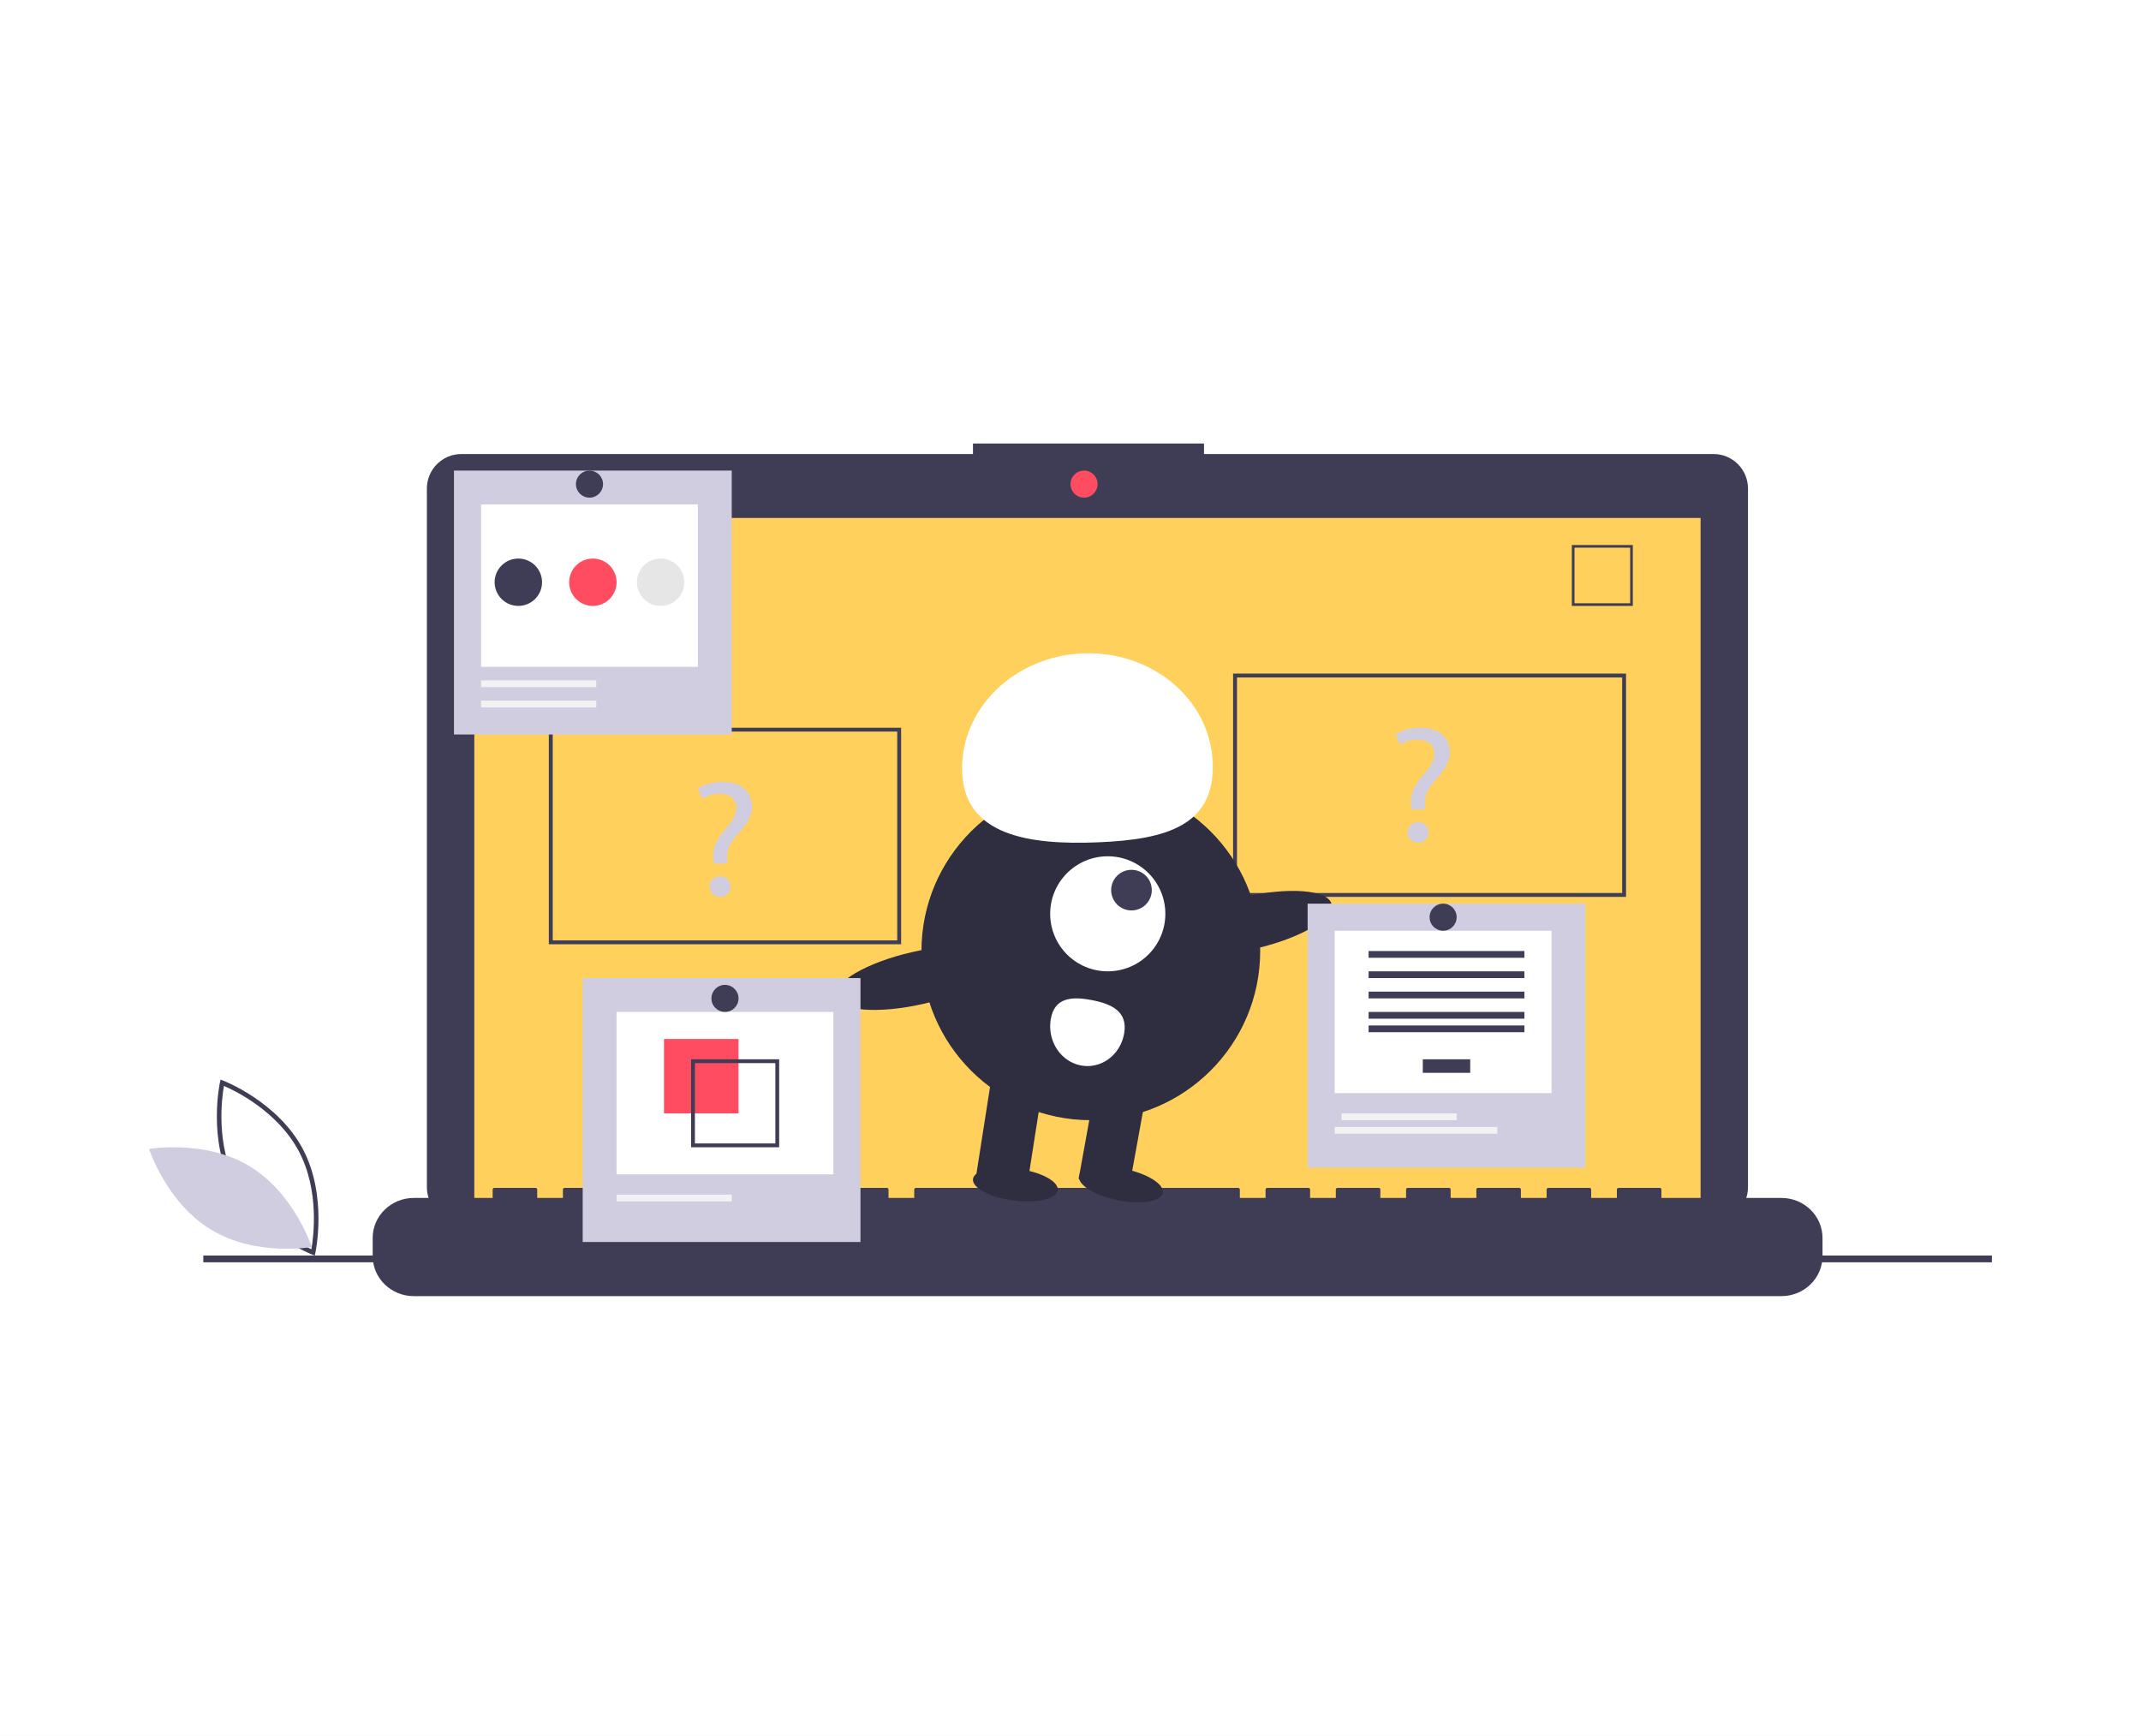
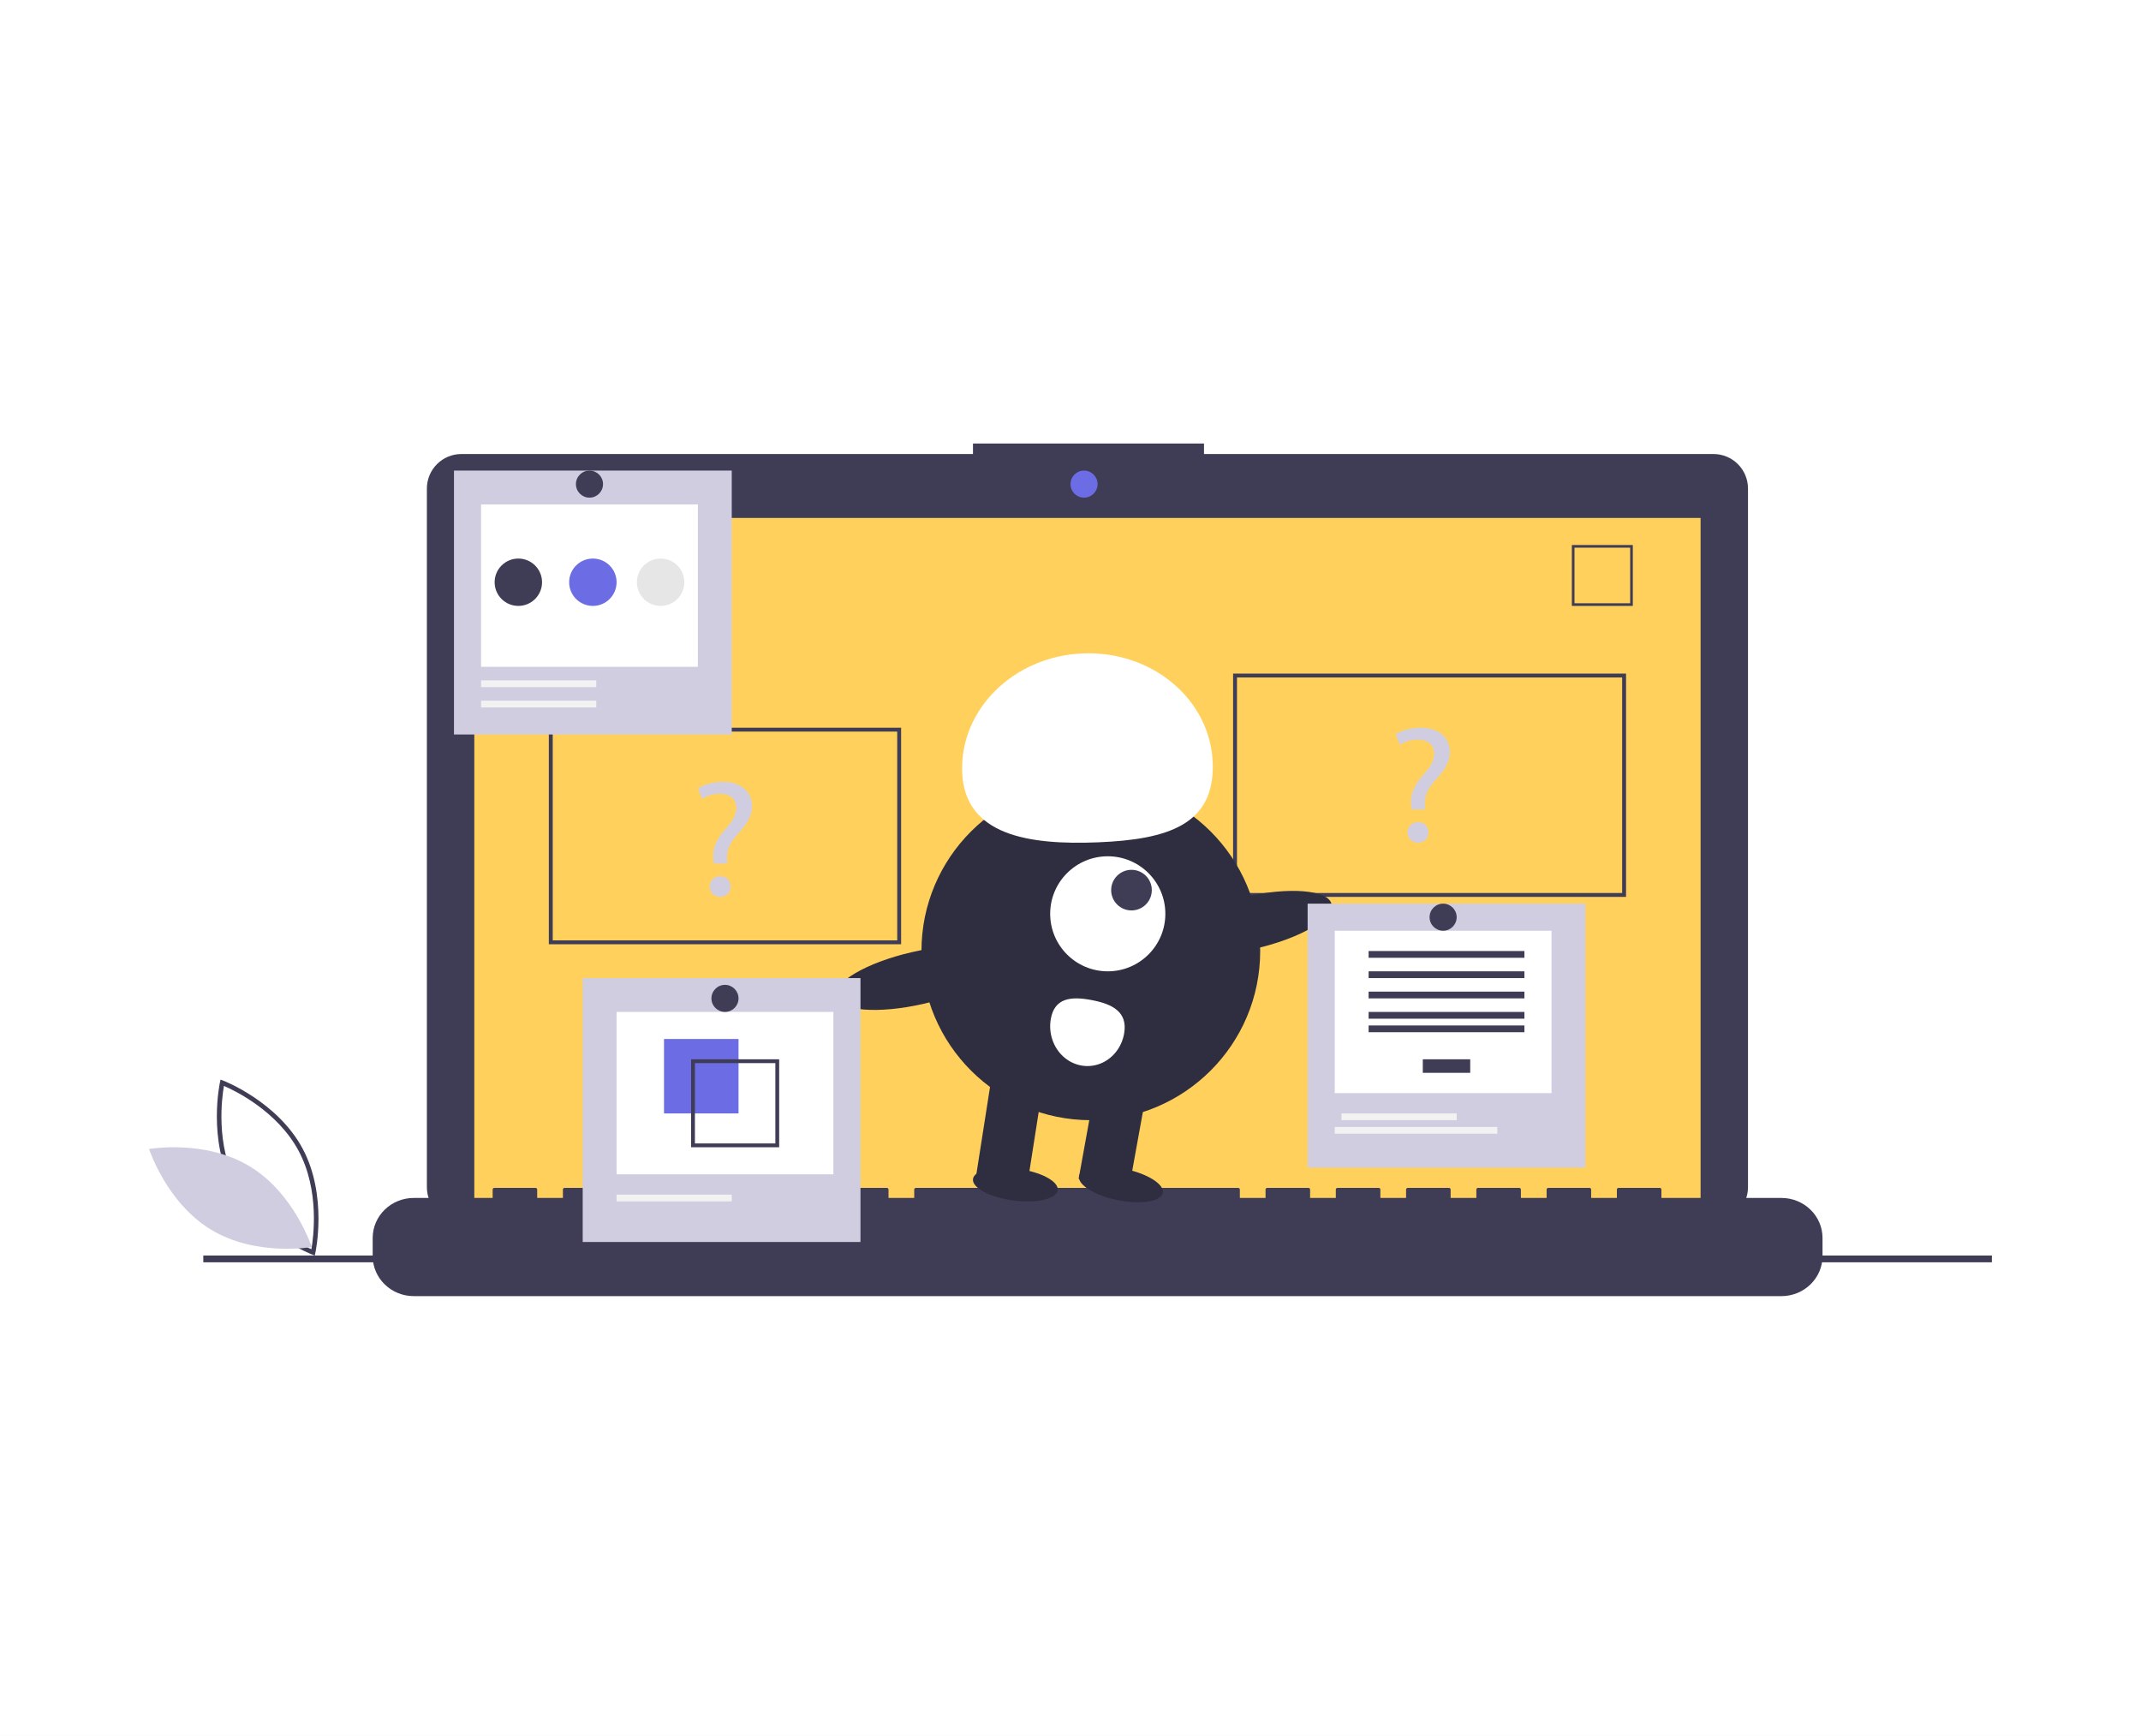
<svg xmlns="http://www.w3.org/2000/svg" width="560px" height="454px" viewBox="0 0 560 454" version="1.1">
  <g id="Agency-2" stroke="none" stroke-width="1" fill="none" fill-rule="evenodd">
    <g id="Agency-1" transform="translate(-172, -1602)">
      <g id="6" transform="translate(172, 1602)">
        <rect id="Rectangle-Copy-16" fill="#FFFFFF" x="0" y="0" width="560" height="454" />
        <g id="undraw_online_test_gba7" transform="translate(39, 116)" fill-rule="nonzero">
          <path d="M43.33,212.381 L42.686,212.138 C42.545,212.084 28.467,206.652 21.873,194.336 C15.278,182.018 18.507,167.189 18.54,167.04 L18.692,166.365 L19.336,166.608 C19.477,166.662 33.555,172.094 40.15,184.41 C46.744,196.728 43.515,211.558 43.482,211.706 L43.33,212.381 Z M22.929,193.762 C28.504,204.176 39.629,209.514 42.448,210.733 C42.983,207.69 44.664,195.387 39.094,184.984 C33.524,174.581 22.394,169.235 19.575,168.013 C19.038,171.057 17.358,183.359 22.929,193.762 Z" id="Shape" fill="#3F3D56" />
          <path d="M26.262,189.017 C38.006,196.094 42.529,210.151 42.529,210.151 C42.529,210.151 28.011,212.734 16.267,205.657 C4.523,198.58 0,184.523 0,184.523 C0,184.523 14.518,181.941 26.262,189.017 Z" id="Path" fill="#D0CDE1" />
          <path d="M409.191,2.75 L275.92,2.75 L275.92,0 L215.49,0 L215.49,2.75 L81.669,2.75 C79.278,2.75 76.985,3.701 75.295,5.394 C73.604,7.087 72.654,9.383 72.654,11.777 L72.654,194.505 C72.654,199.49 76.69,203.532 81.669,203.532 L409.191,203.532 C411.582,203.532 413.875,202.581 415.566,200.888 C417.256,199.195 418.206,196.899 418.206,194.505 L418.206,11.777 C418.206,9.383 417.256,7.087 415.566,5.394 C413.875,3.701 411.582,2.75 409.191,2.75 Z" id="Path" fill="#3F3D56" />
          <rect id="Rectangle" fill="#FFD15C" x="85.059" y="19.468" width="320.743" height="180.524" />
-           <ellipse id="Oval" fill="#FF4C60" cx="244.544" cy="10.619" rx="3.544" ry="3.54" />
+           <ellipse id="Oval" fill="#6C6CE5" cx="244.544" cy="10.619" rx="3.544" ry="3.54" />
          <path d="M388.081,42.476 L372.132,42.476 L372.132,26.548 L388.081,26.548 L388.081,42.476 Z M372.826,41.784 L387.387,41.784 L387.387,27.24 L372.826,27.24 L372.826,41.784 Z" id="Shape" fill="#3F3D56" />
          <path d="M426.94,197.32 L395.563,197.32 L395.563,195.119 C395.563,195.003 395.516,194.892 395.432,194.81 C395.348,194.729 395.234,194.683 395.115,194.683 L384.357,194.683 C384.238,194.683 384.124,194.729 384.04,194.81 C383.956,194.892 383.908,195.003 383.908,195.119 L383.908,197.32 L377.185,197.32 L377.185,195.119 C377.185,195.003 377.137,194.892 377.053,194.81 C376.969,194.729 376.855,194.683 376.736,194.683 L365.978,194.683 C365.859,194.683 365.745,194.729 365.661,194.81 C365.577,194.892 365.53,195.003 365.53,195.119 L365.53,197.32 L358.806,197.32 L358.806,195.119 C358.806,195.003 358.759,194.892 358.675,194.81 C358.591,194.729 358.477,194.683 358.358,194.683 L347.6,194.683 C347.481,194.683 347.367,194.729 347.283,194.81 C347.199,194.892 347.152,195.003 347.152,195.119 L347.152,197.32 L340.428,197.32 L340.428,195.119 C340.428,195.003 340.381,194.892 340.297,194.81 C340.213,194.729 340.099,194.683 339.98,194.683 L329.222,194.683 C329.103,194.683 328.989,194.729 328.905,194.81 C328.821,194.892 328.773,195.003 328.773,195.119 L328.773,197.32 L322.05,197.32 L322.05,195.119 C322.05,195.003 322.002,194.892 321.918,194.81 C321.834,194.729 321.72,194.683 321.601,194.683 L310.843,194.683 C310.725,194.683 310.611,194.729 310.526,194.81 C310.442,194.892 310.395,195.003 310.395,195.119 L310.395,197.32 L303.671,197.32 L303.671,195.119 C303.671,195.003 303.624,194.892 303.54,194.81 C303.456,194.729 303.342,194.683 303.223,194.683 L292.465,194.683 C292.346,194.683 292.232,194.729 292.148,194.81 C292.064,194.892 292.017,195.003 292.017,195.119 L292.017,197.32 L285.293,197.32 L285.293,195.119 C285.293,195.003 285.246,194.892 285.162,194.81 C285.078,194.729 284.964,194.683 284.845,194.683 L200.574,194.683 C200.455,194.683 200.341,194.729 200.257,194.81 C200.173,194.892 200.125,195.003 200.125,195.119 L200.125,197.32 L193.402,197.32 L193.402,195.119 C193.402,195.003 193.354,194.892 193.27,194.81 C193.186,194.729 193.072,194.683 192.953,194.683 L182.195,194.683 C182.076,194.683 181.962,194.729 181.878,194.81 C181.794,194.892 181.747,195.003 181.747,195.119 L181.747,197.32 L175.023,197.32 L175.023,195.119 C175.023,195.003 174.976,194.892 174.892,194.81 C174.808,194.729 174.694,194.683 174.575,194.683 L163.817,194.683 C163.698,194.683 163.584,194.729 163.5,194.81 C163.416,194.892 163.369,195.003 163.369,195.119 L163.369,197.32 L156.645,197.32 L156.645,195.119 C156.645,195.003 156.598,194.892 156.514,194.81 C156.43,194.729 156.316,194.683 156.197,194.683 L145.439,194.683 C145.32,194.683 145.206,194.729 145.122,194.81 C145.038,194.892 144.99,195.003 144.99,195.119 L144.99,197.32 L138.267,197.32 L138.267,195.119 C138.267,195.003 138.219,194.892 138.135,194.81 C138.051,194.729 137.937,194.683 137.818,194.683 L127.06,194.683 C126.942,194.683 126.827,194.729 126.743,194.81 C126.659,194.892 126.612,195.003 126.612,195.119 L126.612,197.32 L119.888,197.32 L119.888,195.119 C119.888,195.003 119.841,194.892 119.757,194.81 C119.673,194.729 119.559,194.683 119.44,194.683 L108.682,194.683 C108.563,194.683 108.449,194.729 108.365,194.81 C108.281,194.892 108.234,195.003 108.234,195.119 L108.234,197.32 L101.51,197.32 L101.51,195.119 C101.51,195.003 101.463,194.892 101.379,194.81 C101.295,194.729 101.181,194.683 101.062,194.683 L90.304,194.683 C90.185,194.683 90.071,194.729 89.987,194.81 C89.903,194.892 89.856,195.003 89.856,195.119 L89.856,197.32 L69.236,197.32 C63.294,197.32 58.478,202.008 58.478,207.792 L58.478,212.528 C58.478,218.311 63.294,223 69.236,223 L426.94,223 C432.882,223 437.699,218.311 437.699,212.528 L437.699,207.792 C437.699,202.008 432.882,197.32 426.94,197.32 Z" id="Path" fill="#3F3D56" />
          <rect id="Rectangle" fill="#3F3D56" x="14.176" y="212.381" width="467.824" height="1.77" />
          <path d="M386.309,118.579 L283.529,118.579 L283.529,60.175 L386.309,60.175 L386.309,118.579 Z M284.547,117.564 L385.291,117.564 L385.291,61.19 L284.547,61.19 L284.547,117.564 Z" id="Shape" fill="#3F3D56" />
          <path d="M196.699,130.968 L104.551,130.968 L104.551,74.333 L196.699,74.333 L196.699,130.968 Z M105.575,129.957 L195.675,129.957 L195.675,75.345 L105.575,75.345 L105.575,129.957 Z" id="Shape" fill="#3F3D56" />
          <path d="M147.653,109.847 L147.561,108.723 C147.287,106.389 148.11,103.838 150.396,101.245 C152.454,98.953 153.598,97.268 153.598,95.322 C153.598,93.118 152.134,91.648 149.253,91.605 C147.605,91.598 145.995,92.066 144.634,92.945 L143.537,90.221 C145.046,89.184 147.653,88.492 150.076,88.492 C155.335,88.492 157.713,91.562 157.713,94.847 C157.713,97.786 155.975,99.905 153.78,102.368 C151.768,104.616 151.037,106.518 151.174,108.723 L151.219,109.847 L147.653,109.847 Z M146.647,115.899 C146.597,115.186 146.865,114.486 147.386,113.968 C147.908,113.451 148.634,113.163 149.39,113.176 C150.991,113.176 152.089,114.299 152.089,115.899 C152.13,116.843 151.62,117.733 150.761,118.217 C149.903,118.7 148.832,118.7 147.974,118.217 C147.115,117.733 146.605,116.843 146.647,115.899 L146.647,115.899 Z" id="Shape" fill="#D0CDE1" />
          <path d="M330.175,95.688 L330.083,94.564 C329.809,92.23 330.632,89.679 332.918,87.086 C334.976,84.795 336.12,83.109 336.12,81.164 C336.12,78.959 334.656,77.489 331.775,77.446 C330.127,77.44 328.517,77.907 327.156,78.786 L326.059,76.063 C327.568,75.025 330.175,74.333 332.598,74.333 C337.857,74.333 340.235,77.403 340.235,80.688 C340.235,83.628 338.497,85.746 336.302,88.21 C334.29,90.457 333.559,92.36 333.696,94.564 L333.742,95.688 L330.175,95.688 Z M329.169,101.74 C329.119,101.027 329.387,100.327 329.909,99.81 C330.43,99.292 331.157,99.005 331.912,99.017 C333.513,99.017 334.611,100.141 334.611,101.74 C334.652,102.685 334.142,103.574 333.284,104.058 C332.425,104.542 331.355,104.542 330.496,104.058 C329.637,103.574 329.127,102.685 329.169,101.74 L329.169,101.74 Z" id="Shape" fill="#D0CDE1" />
          <ellipse id="Oval" fill="#2F2E41" cx="246.316" cy="132.738" rx="44.301" ry="44.246" />
          <polygon id="Path" fill="#2F2E41" points="229.572 194.683 216.191 192.282 220.531 164.595 233.912 166.996" />
          <polygon id="Rectangle" fill="#2F2E41" transform="translate(251.8691, 181.7079) rotate(10.26106) translate(-251.8691, -181.7079) " points="245.163 169.697 258.577 169.696 258.575 193.719 245.161 193.72" />
          <ellipse id="Oval" fill="#2F2E41" transform="translate(254.1933, 193.7983) rotate(-78.58697) translate(-254.1933, -193.7983) " cx="254.193" cy="193.798" rx="4.19" ry="11.178" />
          <ellipse id="Oval" fill="#2F2E41" transform="translate(226.5773, 193.8295) rotate(-82.4537) translate(-226.5773, -193.8295) " cx="226.577" cy="193.83" rx="4.19" ry="11.178" />
          <ellipse id="Oval" fill="#FFFFFF" cx="250.746" cy="123.004" rx="15.062" ry="15.044" />
          <ellipse id="Oval" fill="#3F3D56" cx="256.949" cy="116.81" rx="5.316" ry="5.31" />
          <path d="M212.67,86.04 C212.004,69.578 226.131,55.634 244.223,54.896 C262.316,54.157 277.522,66.905 278.188,83.367 C278.854,99.83 266.277,103.57 248.185,104.308 C230.093,105.046 213.335,102.503 212.67,86.04 Z" id="Path" fill="#FFFFFF" />
          <ellipse id="Oval" fill="#2F2E41" transform="translate(287.753, 125.375) rotate(-12.9101) translate(-287.753, -125.375) " cx="287.753" cy="125.375" rx="22.076" ry="6.928" />
          <ellipse id="Oval" fill="#2F2E41" transform="translate(201.0808, 139.7825) rotate(-12.9101) translate(-201.0808, -139.7825) " cx="201.081" cy="139.783" rx="22.076" ry="6.928" />
          <path d="M235.84,150.557 C235.219,154.218 236.475,157.954 239.134,160.358 C241.794,162.763 245.453,163.47 248.733,162.213 C252.013,160.957 254.416,157.928 255.036,154.267 C255.996,148.607 251.898,146.605 246.597,145.58 C241.296,144.556 236.8,144.897 235.84,150.557 Z" id="Path" fill="#FFFFFF" />
          <rect id="Rectangle" fill="#D0CDE1" x="79.743" y="7.079" width="72.654" height="69.024" />
          <rect id="Rectangle" fill="#FFFFFF" x="86.831" y="15.929" width="56.706" height="42.476" />
          <rect id="Rectangle" fill="#F2F2F2" x="86.831" y="61.944" width="30.125" height="1.77" />
          <rect id="Rectangle" fill="#F2F2F2" x="86.831" y="67.254" width="30.125" height="1.77" />
          <ellipse id="Oval" fill="#3F3D56" cx="96.577" cy="36.282" rx="6.202" ry="6.194" />
-           <ellipse id="Oval" fill="#FF4C60" cx="116.07" cy="36.282" rx="6.202" ry="6.194" />
+           <ellipse id="Oval" fill="#6C6CE5" cx="116.07" cy="36.282" rx="6.202" ry="6.194" />
          <ellipse id="Oval" fill="#E6E6E6" cx="133.79" cy="36.282" rx="6.202" ry="6.194" />
          <ellipse id="Oval" fill="#3F3D56" cx="115.184" cy="10.619" rx="3.544" ry="3.54" />
          <rect id="Rectangle" fill="#D0CDE1" x="113.412" y="139.817" width="72.654" height="69.024" />
          <rect id="Rectangle" fill="#FFFFFF" x="122.272" y="148.667" width="56.706" height="42.476" />
-           <rect id="Rectangle" fill="#FF4C60" x="134.676" y="155.746" width="19.493" height="19.468" />
+           <rect id="Rectangle" fill="#6C6CE5" x="134.676" y="155.746" width="19.493" height="19.468" />
          <path d="M141.765,161.056 L141.765,184.063 L164.801,184.063 L164.801,161.056 L141.765,161.056 Z M163.802,183.065 L142.764,183.065 L142.764,162.054 L163.802,162.054 L163.802,183.065 Z" id="Shape" fill="#3F3D56" />
          <rect id="Rectangle" fill="#F2F2F2" x="122.272" y="196.452" width="30.125" height="1.77" />
          <ellipse id="Oval" fill="#3F3D56" cx="150.625" cy="145.127" rx="3.544" ry="3.54" />
          <rect id="Rectangle" fill="#D0CDE1" x="303.022" y="120.349" width="72.654" height="69.024" />
          <rect id="Rectangle" fill="#FFFFFF" x="310.11" y="127.429" width="56.706" height="42.476" />
          <rect id="Rectangle" fill="#3F3D56" x="333.147" y="161.056" width="12.404" height="3.54" />
          <rect id="Rectangle" fill="#3F3D56" x="318.971" y="132.738" width="40.757" height="1.77" />
          <rect id="Rectangle" fill="#3F3D56" x="318.971" y="138.048" width="40.757" height="1.77" />
          <rect id="Rectangle" fill="#3F3D56" x="318.971" y="143.357" width="40.757" height="1.77" />
          <rect id="Rectangle" fill="#3F3D56" x="318.971" y="148.667" width="40.757" height="1.77" />
          <rect id="Rectangle" fill="#3F3D56" x="318.971" y="152.206" width="40.757" height="1.77" />
          <rect id="Rectangle" fill="#F2F2F2" x="311.882" y="175.214" width="30.125" height="1.77" />
          <rect id="Rectangle" fill="#F2F2F2" x="310.11" y="178.754" width="42.529" height="1.77" />
          <ellipse id="Oval" fill="#3F3D56" cx="338.463" cy="123.889" rx="3.544" ry="3.54" />
        </g>
      </g>
    </g>
  </g>
</svg>
